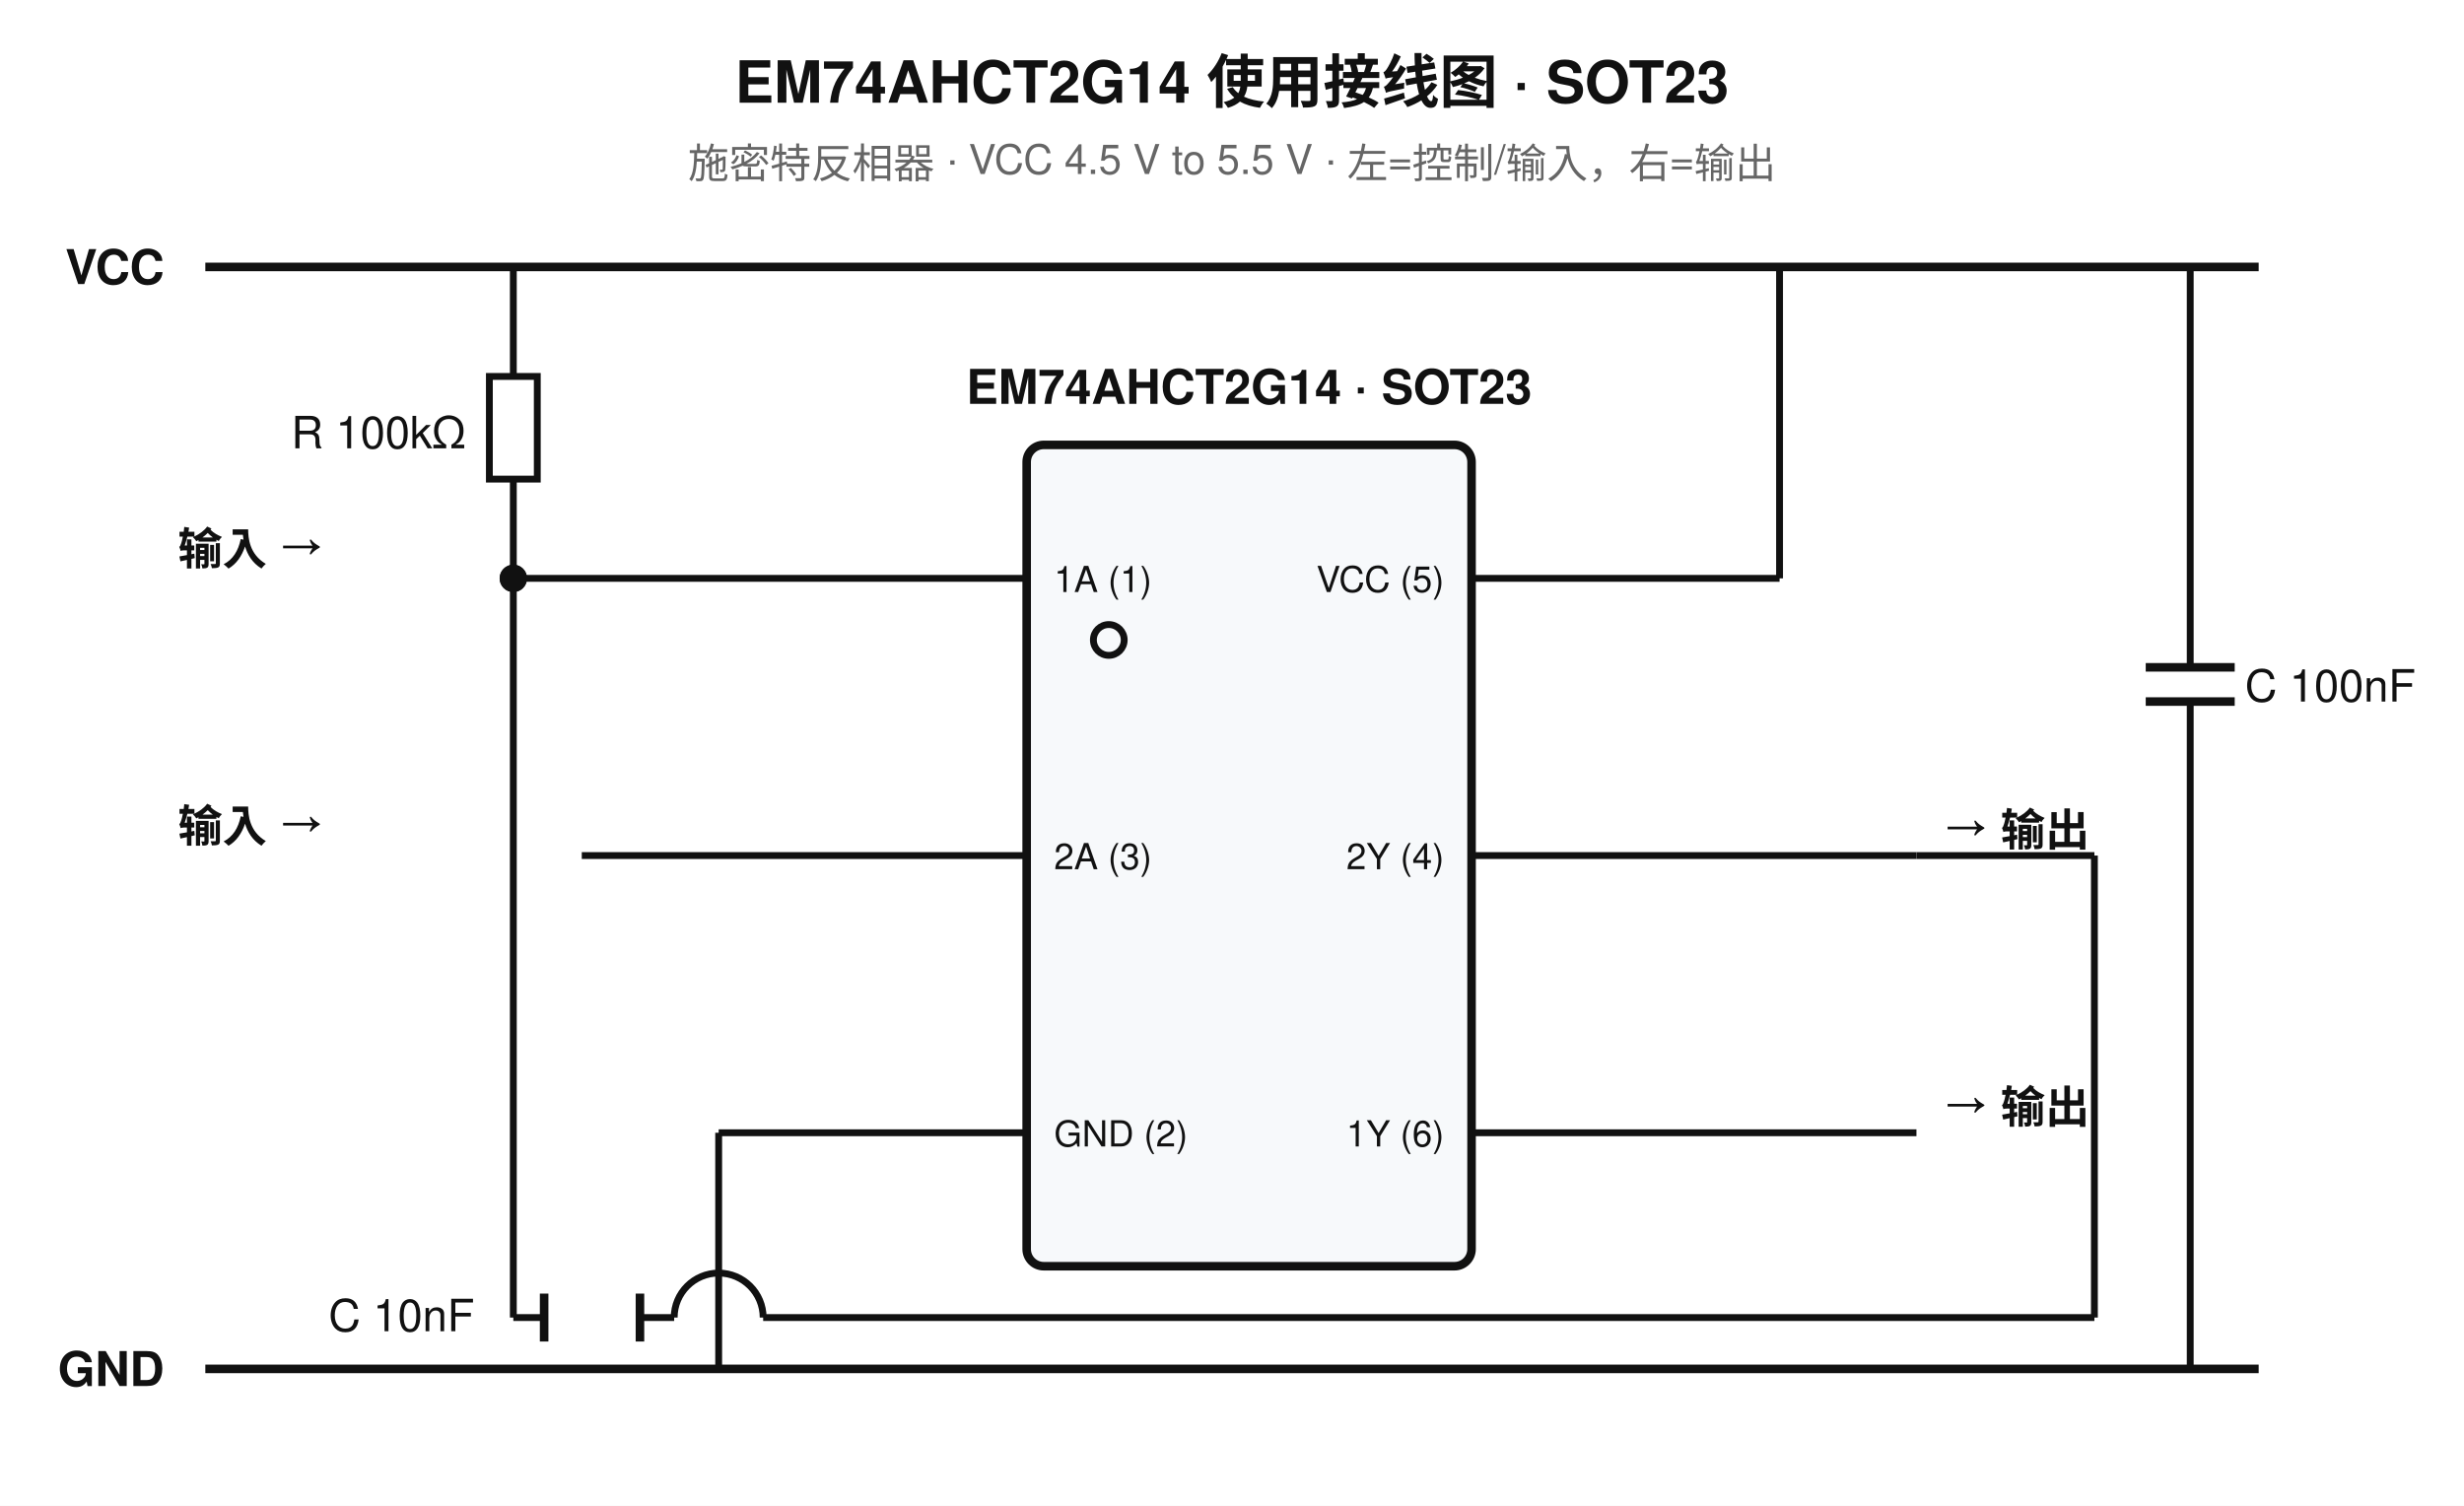
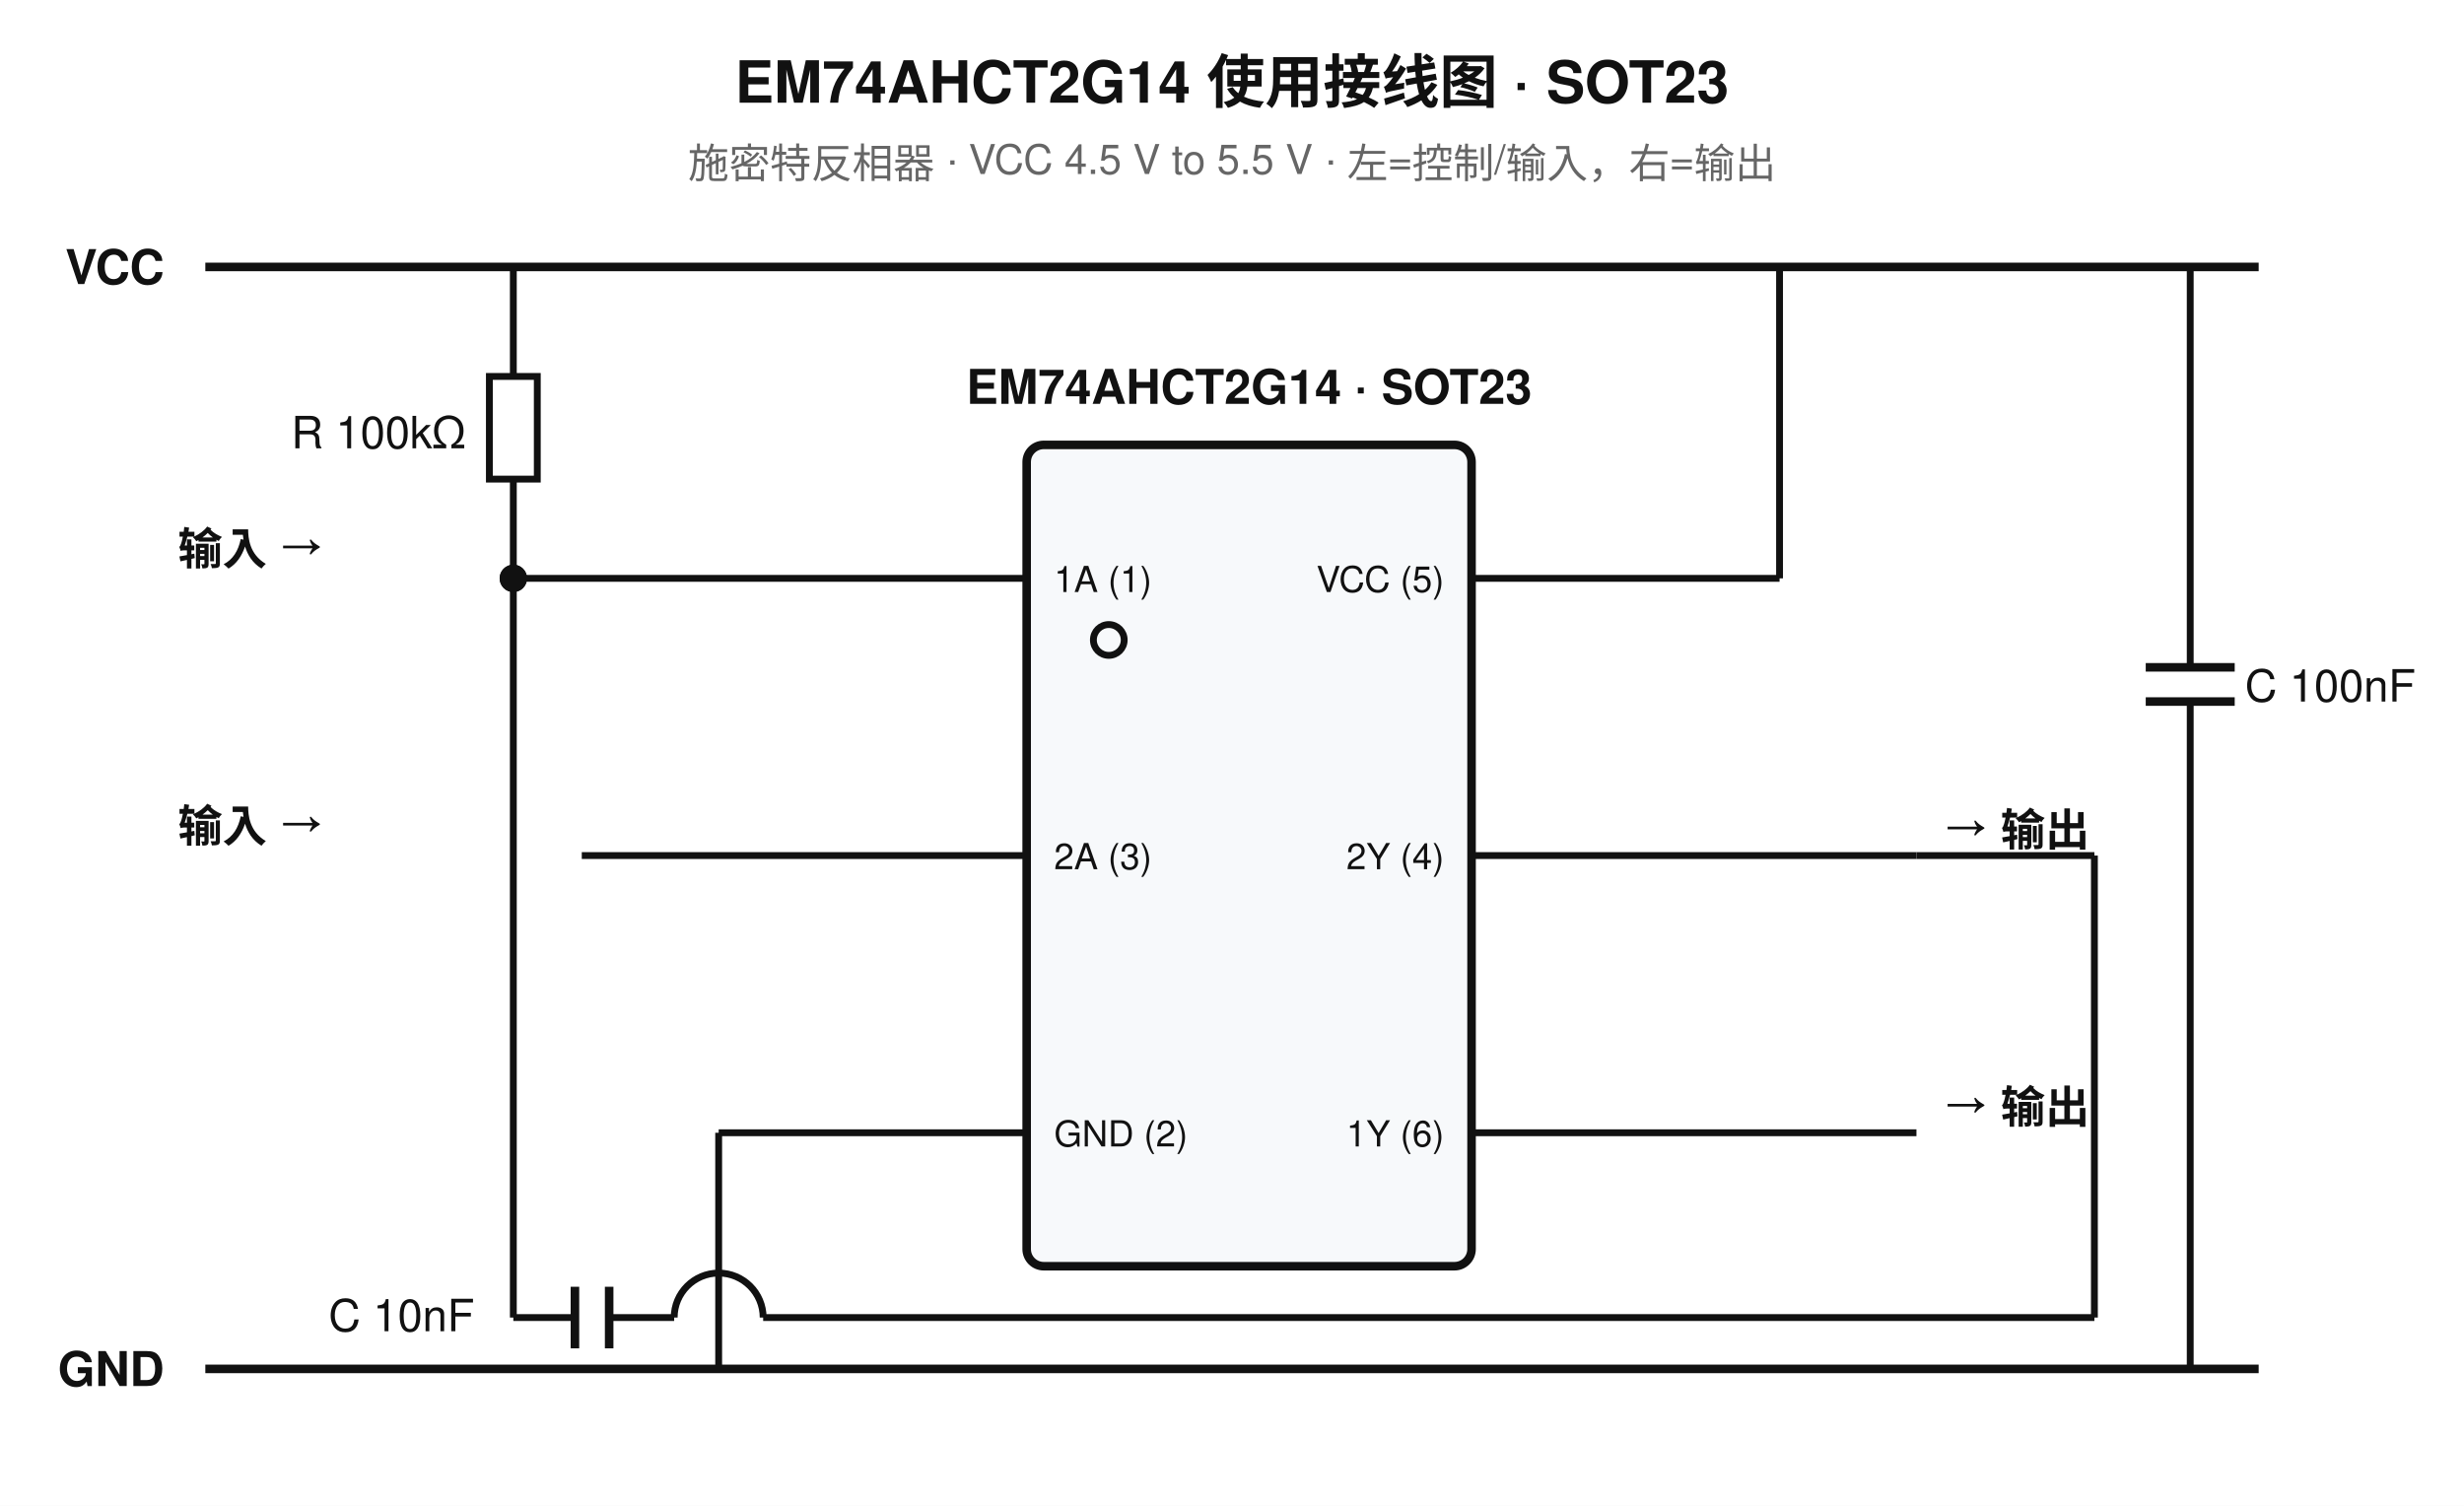
<svg xmlns="http://www.w3.org/2000/svg" viewBox="0 0 720 440" font-family="Helvetica,Arial,sans-serif">
  <rect width="720" height="440" fill="#fff" />
  <text x="360" y="30" text-anchor="middle" font-size="17" font-weight="bold" fill="#111">EM74AHCT2G14 使用接线图 · SOT23</text>
  <text x="360" y="52" text-anchor="middle" font-size="12" fill="#666">施密特反相器 · VCC 4.5 V to 5.5 V · 左=控制/输入，右=输出</text>
  <line x1="60" y1="78" x2="660" y2="78" stroke="#111" stroke-width="2.5" />
  <text x="48" y="83" text-anchor="end" font-size="14" font-weight="bold" fill="#111">VCC</text>
  <line x1="60" y1="400" x2="660" y2="400" stroke="#111" stroke-width="2.5" />
  <text x="48" y="405" text-anchor="end" font-size="14" font-weight="bold" fill="#111">GND</text>
  <text x="365" y="118" text-anchor="middle" font-size="14" font-weight="bold" fill="#111">EM74AHCT2G14 · SOT23</text>
  <rect x="300" y="130" width="130" height="240" rx="5" fill="#f7f9fb" stroke="#111" stroke-width="2.5" />
  <text x="308" y="173.0" font-size="10.5" fill="#111">1A (1)</text>
  <line x1="300" y1="169.0" x2="150" y2="169.0" stroke="#111" stroke-width="2" />
  <line x1="150" y1="78" x2="150" y2="110.0" stroke="#111" stroke-width="2" />
  <rect x="143" y="110.0" width="14" height="30" fill="#fff" stroke="#111" stroke-width="2" />
  <line x1="150" y1="140.0" x2="150" y2="169.0" stroke="#111" stroke-width="2" />
  <circle cx="150" cy="169.0" r="4" fill="#111" />
  <text x="136" y="131.0" text-anchor="end" font-size="13" fill="#111">R 100kΩ</text>
  <text x="52" y="165.0" font-size="13" font-weight="bold" fill="#111">输入 →</text>
  <text x="308" y="254.0" font-size="10.5" fill="#111">2A (3)</text>
  <line x1="300" y1="250.0" x2="170" y2="250.0" stroke="#111" stroke-width="2" />
  <text x="52" y="246.0" font-size="13" font-weight="bold" fill="#111">输入 →</text>
  <text x="308" y="335.0" font-size="10.5" fill="#111">GND (2)</text>
  <line x1="300" y1="331.0" x2="210" y2="331.0" stroke="#111" stroke-width="2" />
  <line x1="210" y1="331.0" x2="210" y2="400" stroke="#111" stroke-width="2" />
  <text x="422" y="173.0" text-anchor="end" font-size="10.5" fill="#111">VCC (5)</text>
  <line x1="430" y1="169.0" x2="520" y2="169.0" stroke="#111" stroke-width="2" />
  <line x1="520" y1="169.0" x2="520" y2="78" stroke="#111" stroke-width="2" />
  <text x="422" y="254.0" text-anchor="end" font-size="10.5" fill="#111">2Y (4)</text>
  <line x1="430" y1="250.0" x2="560" y2="250.0" stroke="#111" stroke-width="2" />
  <text x="568" y="246.0" font-size="13" font-weight="bold" fill="#111">→ 输出</text>
  <text x="422" y="335.0" text-anchor="end" font-size="10.5" fill="#111">1Y (6)</text>
  <line x1="430" y1="331.0" x2="560" y2="331.0" stroke="#111" stroke-width="2" />
  <text x="568" y="327.0" font-size="13" font-weight="bold" fill="#111">→ 输出</text>
  <circle cx="324" cy="187.0" r="4.5" fill="none" stroke="#111" stroke-width="2" />
  <line x1="560" y1="250.0" x2="612" y2="250.0" stroke="#111" stroke-width="2" />
  <line x1="612" y1="250.0" x2="612" y2="385" stroke="#111" stroke-width="2" />
-   <line x1="159" y1="385" x2="150" y2="385" stroke="#111" stroke-width="2" />
-   <line x1="159" y1="378" x2="159" y2="392" stroke="#111" stroke-width="2.5" />
-   <line x1="187" y1="378" x2="187" y2="392" stroke="#111" stroke-width="2.5" />
-   <line x1="187" y1="385" x2="197" y2="385" stroke="#111" stroke-width="2" />
+   <line x1="168" y1="385" x2="150" y2="385" stroke="#111" stroke-width="2" />
+   <line x1="168" y1="376" x2="168" y2="394" stroke="#111" stroke-width="2.5" />
+   <line x1="178" y1="376" x2="178" y2="394" stroke="#111" stroke-width="2.5" />
+   <line x1="178" y1="385" x2="197" y2="385" stroke="#111" stroke-width="2" />
  <path d="M197,385 A13,13 0 0,1 223,385" fill="none" stroke="#111" stroke-width="2" />
  <line x1="223" y1="385" x2="612" y2="385" stroke="#111" stroke-width="2" />
  <text x="96" y="389" font-size="13" fill="#111">C 10nF</text>
  <line x1="150" y1="385" x2="150" y2="169.0" stroke="#111" stroke-width="2" />
  <circle cx="150" cy="169.0" r="4" fill="#111" />
  <text x="656" y="205" font-size="13" fill="#111">C 100nF</text>
  <line x1="640" y1="78" x2="640" y2="195" stroke="#111" stroke-width="2" />
  <line x1="627" y1="195" x2="653" y2="195" stroke="#111" stroke-width="2.5" />
  <line x1="627" y1="205" x2="653" y2="205" stroke="#111" stroke-width="2.5" />
  <line x1="640" y1="205" x2="640" y2="400" stroke="#111" stroke-width="2" />
</svg>
